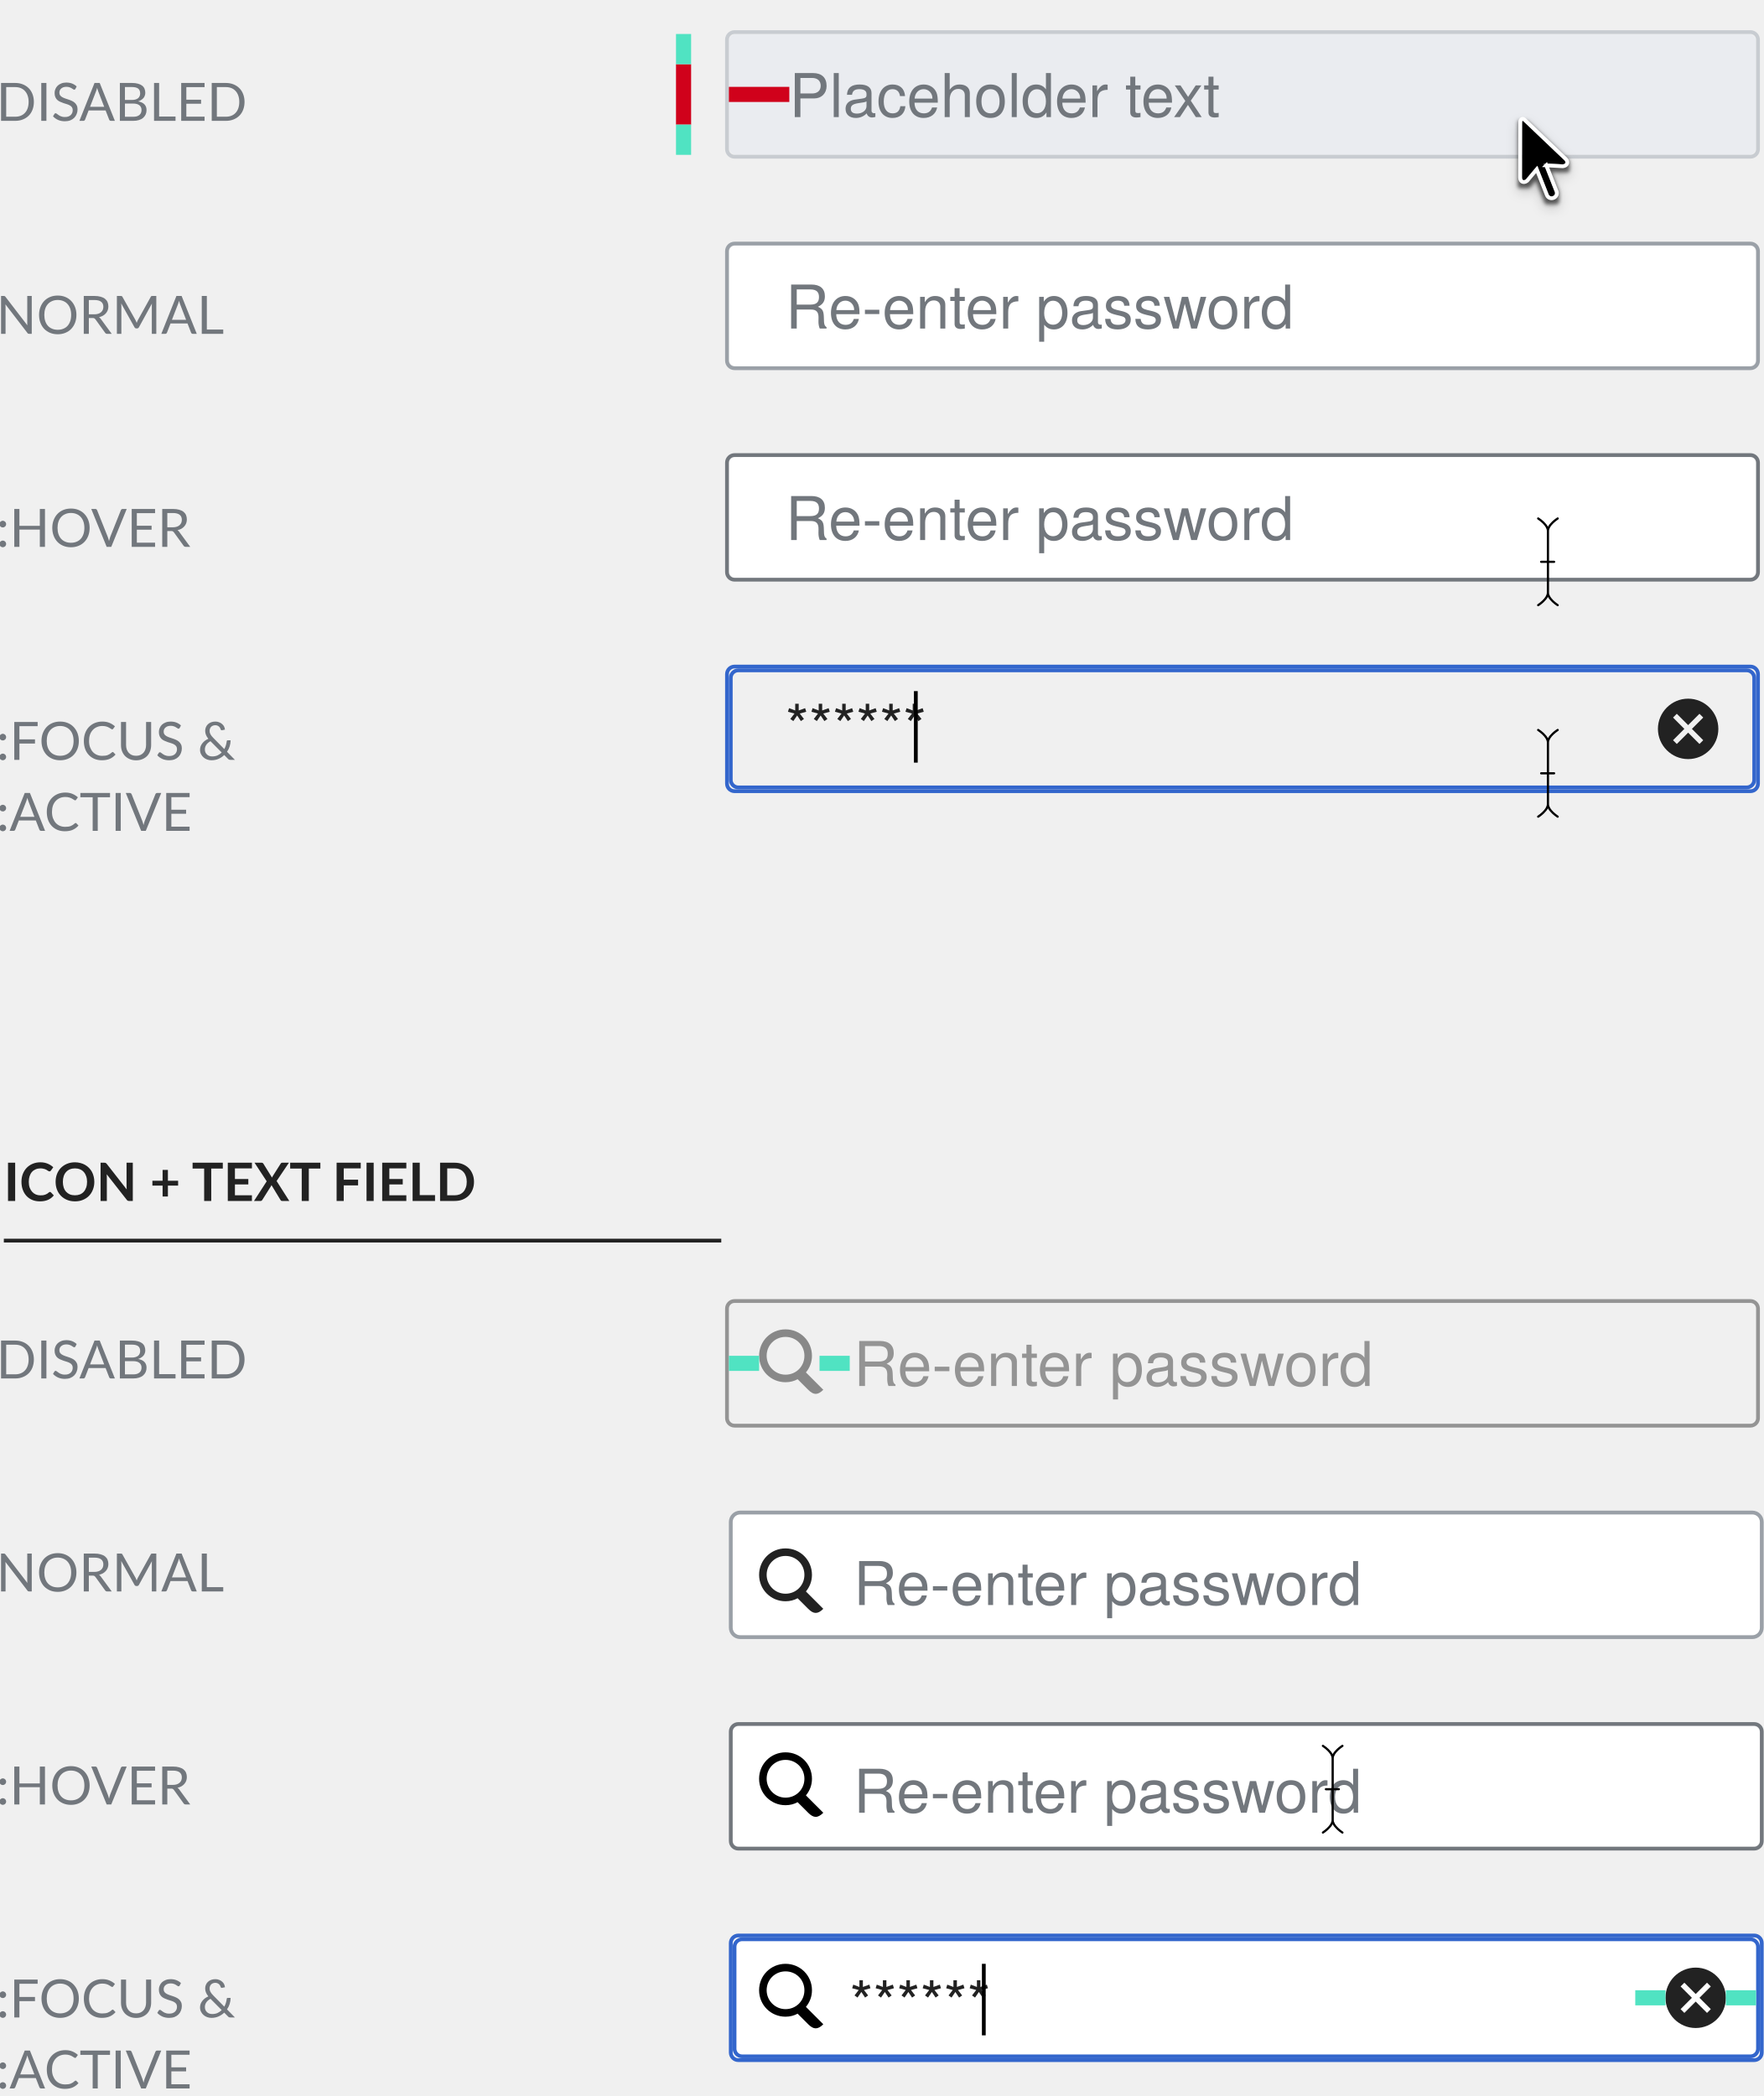
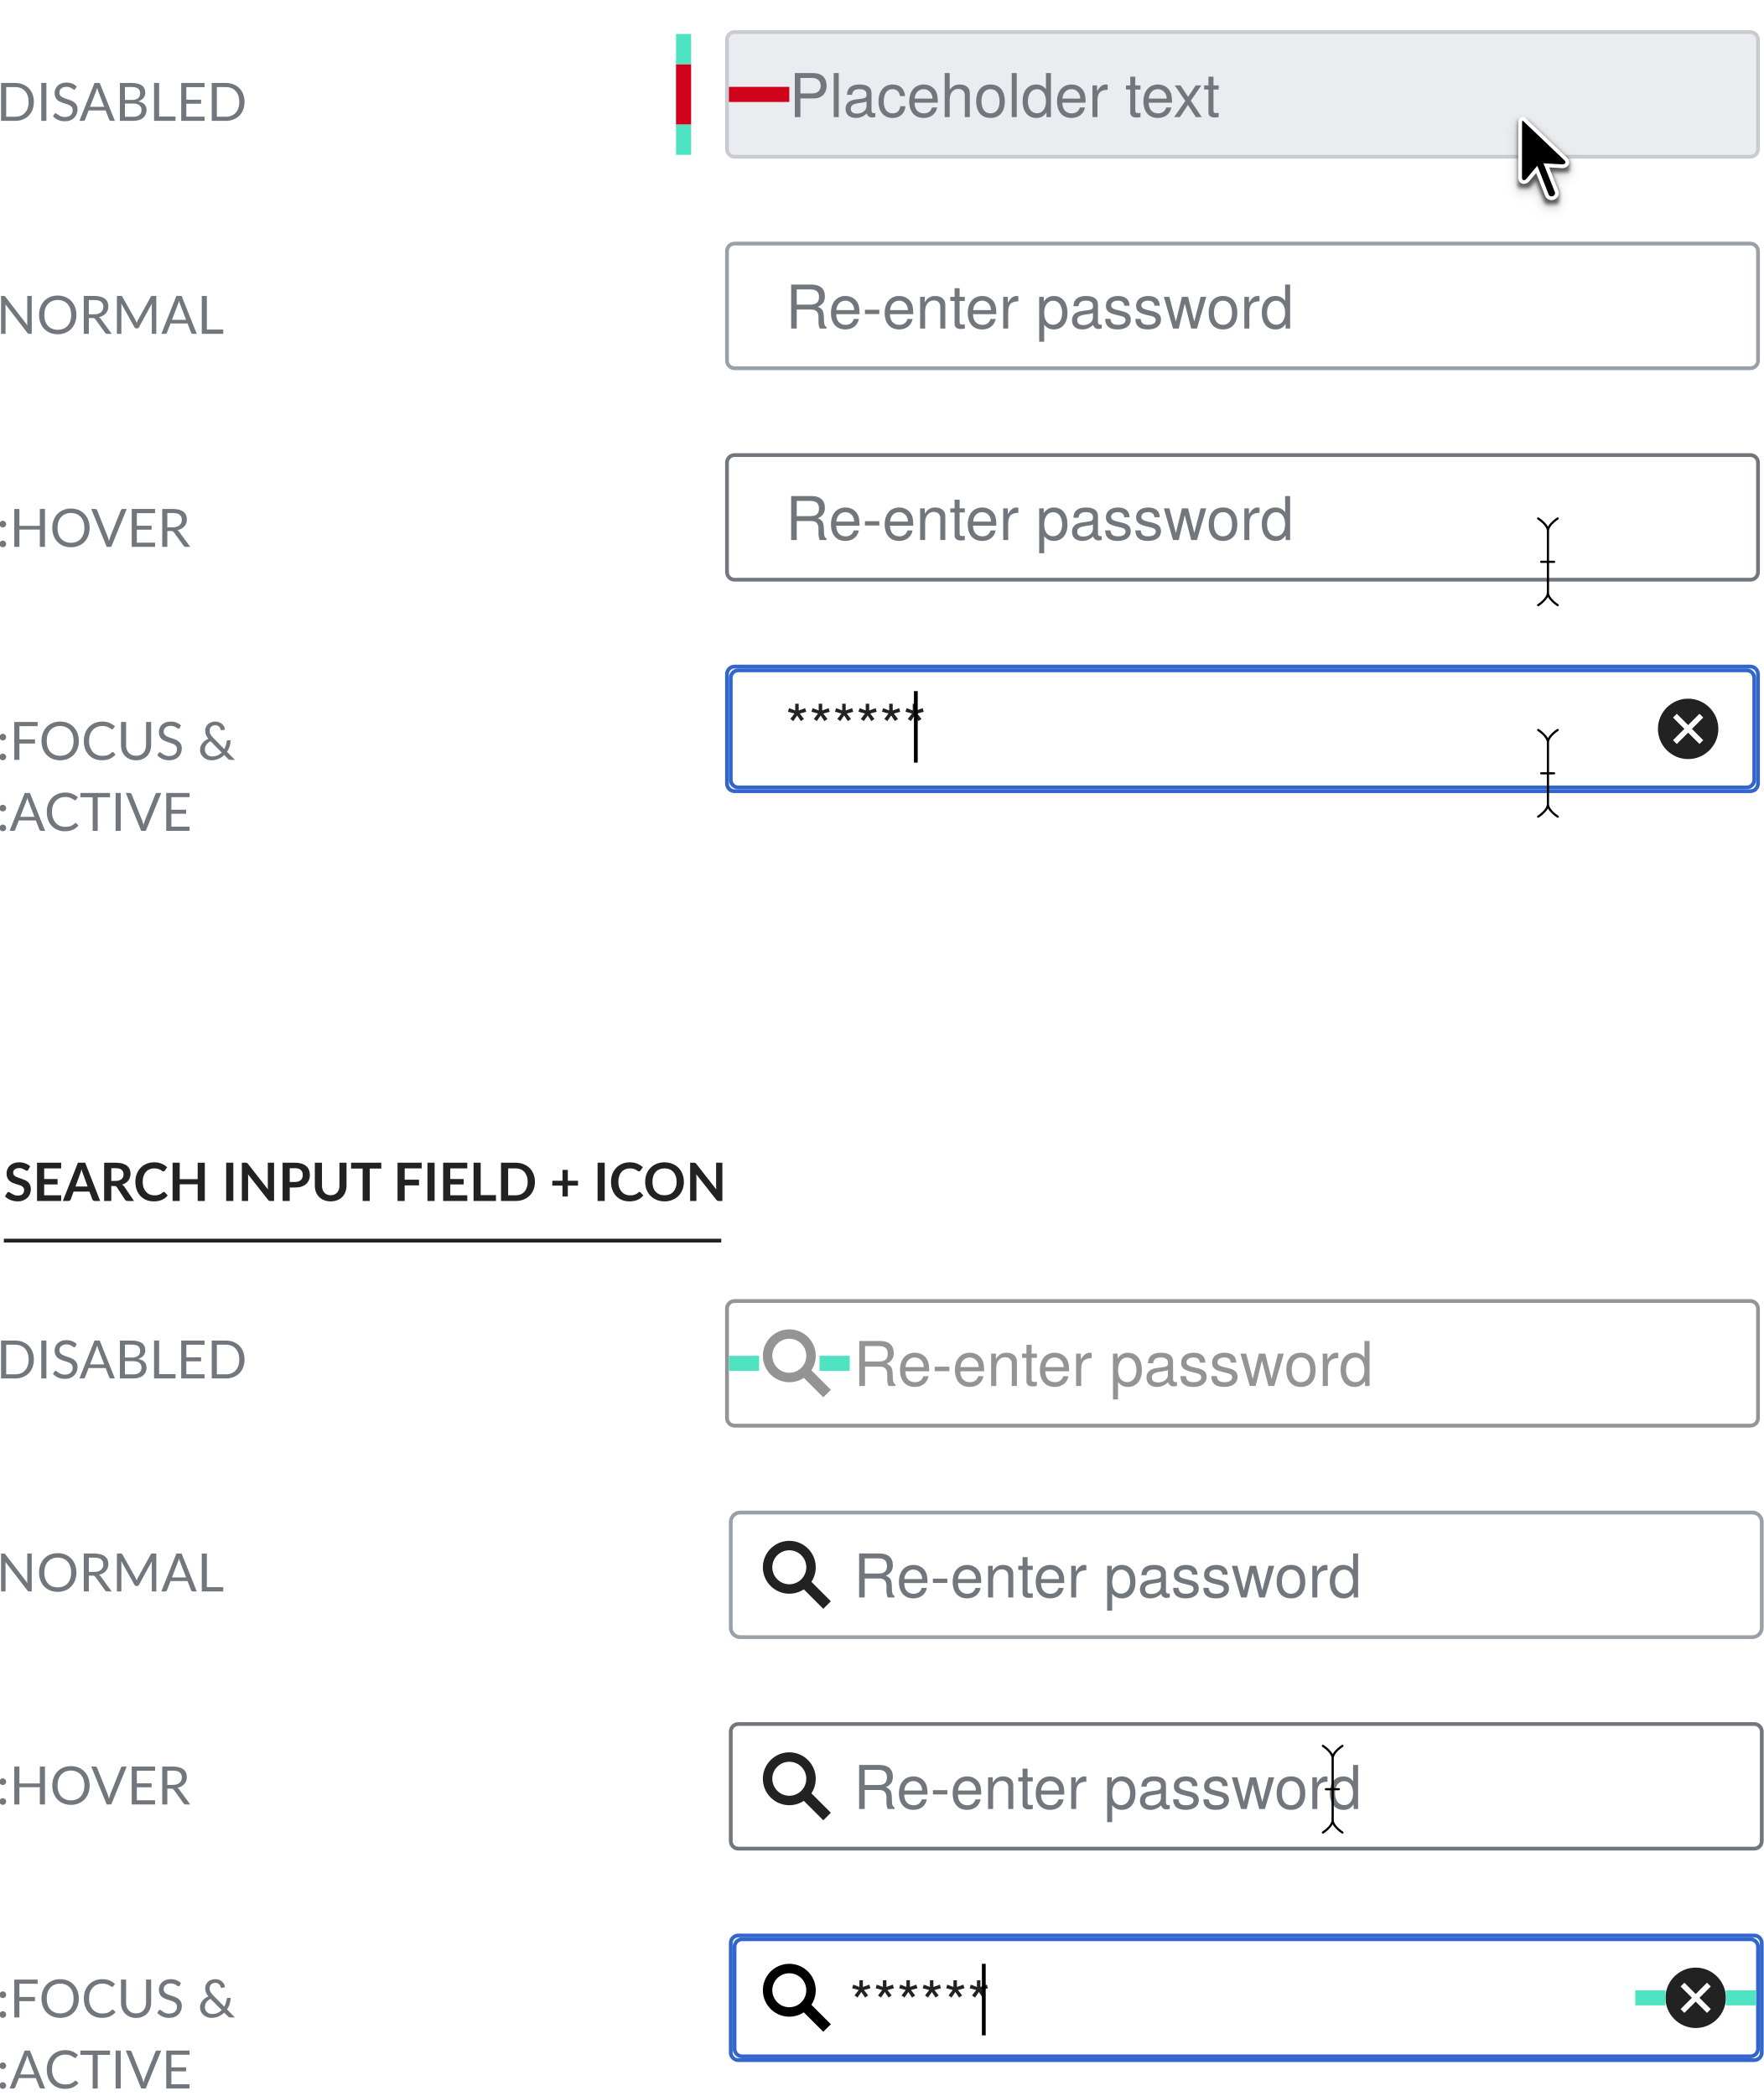
<svg xmlns="http://www.w3.org/2000/svg" xmlns:xlink="http://www.w3.org/1999/xlink" width="467" height="555" viewBox="0 0 467 555">
  <defs>
-     <rect id="a" width="272" height="32" rx="2" />
-     <rect id="b" width="272" height="32" x="195" y="208" rx="2" />
-     <path id="c" d="M196.995 96c-1.102 0-1.995.89-1.995 2.002v27.996c0 1.106.893 2.002 1.995 2.002h268.01c1.102 0 1.995-.89 1.995-2.002V98.002A1.998 1.998 0 0 0 465.005 96h-268.01z" />
-     <rect id="d" width="272" height="32" rx="2" />
-     <rect id="e" width="272" height="32" rx="2" />
-     <rect id="f" width="272" height="32" rx="2" />
-     <path id="h" d="M6.132 11.269l4.71.26c.72-.08.899-.568.397-1.085L.592.3C.09-.216.027-.049.026.671L0 14.984c-.001.72.467.947 1.04.505l2.742-3.272c.095-.074.208-.146.327-.218l2.97 7.517c.165.41.664.595 1.113.413.449-.18.68-.66.514-1.07l-2.972-7.518.398-.073z" />
-     <filter id="g" width="230.2%" height="175%" x="-65.1%" y="-22.5%" filterUnits="objectBoundingBox">
+     <path id="text_input-b" d="M6.132 11.269l4.71.26c.72-.08.899-.568.397-1.085L.592.3C.09-.216.027-.049.026.671L0 14.984c-.001.72.467.947 1.04.505l2.742-3.272c.095-.074.208-.146.327-.218l2.97 7.517c.165.41.664.595 1.113.413.449-.18.68-.66.514-1.07l-2.972-7.518.398-.073z" />
+     <filter id="text_input-a" width="230.2%" height="175%" x="-65.1%" y="-22.5%" filterUnits="objectBoundingBox">
      <feMorphology in="SourceAlpha" operator="dilate" radius="1" result="shadowSpreadOuter1" />
      <feOffset dy="1" in="shadowSpreadOuter1" result="shadowOffsetOuter1" />
      <feGaussianBlur in="shadowOffsetOuter1" result="shadowBlurOuter1" stdDeviation=".5" />
      <feComposite in="shadowBlurOuter1" in2="SourceAlpha" operator="out" result="shadowBlurOuter1" />
      <feColorMatrix in="shadowBlurOuter1" result="shadowMatrixOuter1" values="0 0 0 0 0 0 0 0 0 0 0 0 0 0 0 0 0 0 0.583 0" />
      <feMorphology in="SourceAlpha" operator="dilate" radius="1" result="shadowSpreadOuter2" />
      <feOffset dy="2" in="shadowSpreadOuter2" result="shadowOffsetOuter2" />
      <feGaussianBlur in="shadowOffsetOuter2" result="shadowBlurOuter2" stdDeviation="1.5" />
      <feComposite in="shadowBlurOuter2" in2="SourceAlpha" operator="out" result="shadowBlurOuter2" />
      <feColorMatrix in="shadowBlurOuter2" result="shadowMatrixOuter2" values="0 0 0 0 0 0 0 0 0 0 0 0 0 0 0 0 0 0 0.179 0" />
      <feMerge>
        <feMergeNode in="shadowMatrixOuter1" />
        <feMergeNode in="shadowMatrixOuter2" />
      </feMerge>
    </filter>
  </defs>
  <g fill="none" fill-rule="evenodd">
+     <path fill="#FFF" d="M-7359-255H7361v3264H-7359z" />
    <text fill="#72777D" font-family="Lato-Regular, Lato" font-size="14" transform="translate(-1 305)">
-       <tspan x="0" y="60">DISABLED</tspan>
+       <tspan x="0" y="60"> DISABLED</tspan>
      <tspan x="0" y="116.4"> NORMAL</tspan>
      <tspan x="0" y="172.8">:HOVER</tspan>
      <tspan x="0" y="229.2">:FOCUS &amp;</tspan>
      <tspan x="0" y="248">:ACTIVE</tspan>
    </text>
    <g transform="translate(194 457)">
-       <use fill="#FFF" xlink:href="#a" />
-       <rect width="273" height="33" x="-.5" y="-.5" stroke="#72777D" rx="2" />
+       <rect width="273" height="33" x="-.5" y="-.5" fill="#FFF" stroke="#72777D" rx="2" />
+       <text fill="#72777D" font-family="HelveticaNeue, Helvetica Neue" font-size="16">
+         <tspan x="32" y="22">Re-enter password</tspan>
+       </text>
+       <path fill="#000" d="M158.584 17.052v7.911c-.009.632-.455 1.335-1.203 2.047a9.12 9.12 0 0 1-1.222.975l-.026.017a.284.284 0 0 0-.086.396.295.295 0 0 0 .403.085 9.725 9.725 0 0 0 .42-.294 9.78 9.78 0 0 0 .917-.767c.479-.456.853-.915 1.09-1.373.238.461.61.919 1.088 1.373a9.776 9.776 0 0 0 1.337 1.061.295.295 0 0 0 .403-.085.284.284 0 0 0-.086-.396l-.026-.017a8.2 8.2 0 0 1-.361-.254 9.168 9.168 0 0 1-.861-.72c-.748-.713-1.194-1.416-1.203-2.03v-7.93h1.343a.29.29 0 0 0 .291-.286.29.29 0 0 0-.291-.287h-1.343V8.567c0-.627.447-1.338 1.203-2.055a9.048 9.048 0 0 1 1.22-.967l.026-.016a.284.284 0 0 0 .089-.397.294.294 0 0 0-.403-.087 9.3 9.3 0 0 0-.421.292c-.312.229-.624.485-.917.762-.478.454-.852.912-1.09 1.37-.236-.458-.61-.916-1.089-1.37a9.52 9.52 0 0 0-1.337-1.054.295.295 0 0 0-.403.087.284.284 0 0 0 .089.397l.025.016c.023.014.049.032.078.052a9.048 9.048 0 0 1 1.144.916c.755.716 1.202 1.427 1.202 2.054v7.91h-1.5a.29.29 0 0 0-.292.288c0 .158.13.287.292.287h1.5" />
+       <path fill="#222" d="M25.998 22.998l-5.15-5.15a7 7 0 1 0-2 2l5.15 5.15 2-2zm-15.5-9a4.5 4.5 0 1 1 9 0 4.5 4.5 0 0 1-9 0z" />
    </g>
-     <text fill="#72777D" font-family="HelveticaNeue, Helvetica Neue" font-size="16" transform="translate(194 457)">
-       <tspan x="32" y="23">Re-enter password</tspan>
-     </text>
-     <path fill="#000" d="M352.584 474.052v7.911c-.009.632-.455 1.335-1.203 2.047a9.12 9.12 0 0 1-1.222.975l-.026.017a.284.284 0 0 0-.086.396.295.295 0 0 0 .403.085 9.725 9.725 0 0 0 .42-.294 9.78 9.78 0 0 0 .917-.767c.479-.456.853-.915 1.09-1.373.238.461.61.919 1.088 1.373a9.776 9.776 0 0 0 1.337 1.061.295.295 0 0 0 .403-.085.284.284 0 0 0-.086-.396l-.026-.017a8.2 8.2 0 0 1-.361-.254 9.168 9.168 0 0 1-.861-.72c-.748-.713-1.194-1.416-1.203-2.03v-7.93h1.343a.29.29 0 0 0 .291-.286.29.29 0 0 0-.291-.287h-1.343v-7.911c0-.627.447-1.338 1.203-2.055a9.048 9.048 0 0 1 1.22-.967l.026-.016a.284.284 0 0 0 .089-.397.294.294 0 0 0-.403-.087 9.3 9.3 0 0 0-.421.292 9.667 9.667 0 0 0-.917.762c-.478.454-.852.912-1.09 1.37-.236-.458-.61-.916-1.089-1.37a9.52 9.52 0 0 0-1.337-1.054.295.295 0 0 0-.403.087.284.284 0 0 0 .089.397l.025.016c.023.014.049.032.078.052a9.048 9.048 0 0 1 1.144.916c.755.716 1.202 1.427 1.202 2.054v7.91h-1.5a.29.29 0 0 0-.292.288c0 .158.13.287.292.287h1.5M213.4 475.4c1-1.2 1.6-2.7 1.6-4.4 0-3.9-3.1-7-7-7s-7 3.1-7 7 3.1 7 7 7c1.2 0 2.3-.3 3.2-.8l2.8 2.8c1.4 1.4 2.5 1.5 4 0l-4.6-4.6zM203 471c0-2.8 2.2-5 5-5s5 2.2 5 5-2.2 5-5 5-5-2.3-5-5z" />
-     <g transform="translate(-1 305)">
-       <use fill="#FFF" xlink:href="#b" />
-       <rect width="271" height="31" x="195.5" y="208.5" stroke="#36C" rx="2" />
-       <rect width="273" height="33" x="194.5" y="207.5" stroke="#36C" rx="2" />
+     <g stroke="#36C" transform="translate(-1 305)">
+       <rect width="271" height="31" x="195.5" y="208.5" fill="#FFF" stroke-linejoin="square" rx="2" />
+       <rect width="273" height="33" x="194.5" y="207.5" rx="2" />
    </g>
    <text fill="#222" font-family="HelveticaNeue, Helvetica Neue" font-size="16" transform="translate(-1 305)">
      <tspan x="226" y="231">******</tspan>
    </text>
    <path stroke="#000" stroke-linecap="square" d="M260.5 520.5v17.938" />
    <path fill="#222" d="M449 521c-4.4 0-8 3.6-8 8s3.6 8 8 8 8-3.6 8-8-3.6-8-8-8zm4 11l-1 1-3-3-3 3-1-1 3-3-3-3 1-1 3 3 3-3 1 1-3 3 3 3z" />
-     <path fill="#000" d="M213.4 531.4c1-1.2 1.6-2.7 1.6-4.4 0-3.9-3.1-7-7-7s-7 3.1-7 7 3.1 7 7 7c1.2 0 2.3-.3 3.2-.8l2.8 2.8c1.4 1.4 2.5 1.5 4 0l-4.6-4.6zM203 527c0-2.8 2.2-5 5-5s5 2.2 5 5-2.2 5-5 5-5-2.3-5-5z" />
+     <path fill="#000" d="M219.998 535.998l-5.15-5.15a7 7 0 1 0-2 2l5.15 5.15 2-2zm-15.5-9a4.5 4.5 0 1 1 9 0 4.5 4.5 0 0 1-9 0z" />
    <path stroke="#50E3C2" stroke-linecap="square" d="M457.5 528.5h7m-7-1h7m-7 3h7m-7-1h7" />
-     <g transform="translate(-1 305)">
-       <use fill="#FFF" xlink:href="#c" />
-       <path stroke="#9AA0A7" d="M196.995 95.5a2.494 2.494 0 0 0-2.495 2.502v27.996a2.498 2.498 0 0 0 2.495 2.502h268.01a2.494 2.494 0 0 0 2.495-2.502V98.002a2.498 2.498 0 0 0-2.495-2.502h-268.01z" />
-     </g>
+     <path fill="#FFF" stroke="#9AA0A7" d="M195.995 400.5h268.01a2.498 2.498 0 0 1 2.495 2.502v27.996a2.494 2.494 0 0 1-2.495 2.502h-268.01a2.498 2.498 0 0 1-2.495-2.502v-27.996a2.494 2.494 0 0 1 2.495-2.502z" />
    <text fill="#72777D" font-family="HelveticaNeue, Helvetica Neue" font-size="16" transform="translate(-1 305)">
-       <tspan x="227" y="120">Re-enter password</tspan>
+       <tspan x="227" y="118">Re-enter password</tspan>
    </text>
-     <path fill="#222" d="M213.4 421.4c1-1.2 1.6-2.7 1.6-4.4 0-3.9-3.1-7-7-7s-7 3.1-7 7 3.1 7 7 7c1.2 0 2.3-.3 3.2-.8l2.8 2.8c1.4 1.4 2.5 1.5 4 0l-4.6-4.6zM203 417c0-2.8 2.2-5 5-5s5 2.2 5 5-2.2 5-5 5-5-2.3-5-5z" />
+     <path fill="#222" d="M219.998 423.998l-5.15-5.15a7 7 0 1 0-2 2l5.15 5.15 2-2zm-15.5-9a4.5 4.5 0 1 1 9 0 4.5 4.5 0 0 1-9 0z" />
    <g transform="translate(193 345)">
      <rect width="273" height="33" x="-.5" y="-.5" stroke="#949494" rx="2" />
      <text fill="#949494" font-family="HelveticaNeue, Helvetica Neue" font-size="16.364">
        <tspan x="33" y="22">Re-enter password</tspan>
      </text>
-       <path fill="#888" d="M20.4 18.4c1-1.2 1.6-2.7 1.6-4.4 0-3.9-3.1-7-7-7s-7 3.1-7 7 3.1 7 7 7c1.2 0 2.3-.3 3.2-.8L21 23c1.4 1.4 2.5 1.5 4 0l-4.6-4.6zM10 14c0-2.8 2.2-5 5-5s5 2.2 5 5-2.2 5-5 5-5-2.3-5-5z" />
+       <path fill="#949494" d="M26.998 22.998l-5.15-5.15a7 7 0 1 0-2 2l5.15 5.15 2-2zm-15.5-9a4.5 4.5 0 1 1 9 0 4.5 4.5 0 0 1-9 0z" />
    </g>
-     <path stroke="#50E3C2" stroke-linecap="square" d="M433.5 528.5h7m-7-1h7m-7 3h7m-7-1h7m-247-169h7m-7-1h7m-7 3h7m-7-1h7m17-1h7m-7-1h7m-7 3h7m-7-1h7" />
+     <path stroke="#50E3C2" stroke-linecap="square" d="M433.5 528.5h7m-7-1h7m-7 3h7m-7-1h7M193.5 360.5h7m-7-1h7m-7 3h7m-7-1h7M217.5 360.5h7m-7-1h7m-7 3h7m-7-1h7" />
    <text fill="#222" font-family="Lato-Bold, Lato" font-size="14" font-weight="bold" transform="translate(1 305)">
-       <tspan x="0" y="13">ICON + TEXT FIELD</tspan>
+       <tspan x="0" y="13">SEARCH INPUT FIELD + ICON</tspan>
    </text>
    <path stroke="#222" stroke-linecap="square" d="M190.484 328.5H1.516" />
    <g transform="translate(193 9)">
-       <use fill="#EAECF0" xlink:href="#d" />
-       <rect width="273" height="33" x="-.5" y="-.5" stroke="#C8CCD1" rx="2" />
+       <rect width="273" height="33" x="-.5" y="-.5" fill="#EAECF0" stroke="#C8CCD1" rx="2" />
+       <text fill="#72777D" font-family="HelveticaNeue, Helvetica Neue" font-size="16">
+         <tspan x="16" y="22">Placeholder text</tspan>
+       </text>
    </g>
-     <text fill="#72777D" font-family="HelveticaNeue, Helvetica Neue" font-size="16" transform="translate(193 9)">
-       <tspan x="16" y="22">Placeholder text</tspan>
-     </text>
    <g transform="translate(193 121)">
-       <use fill="#FFF" xlink:href="#e" />
-       <rect width="273" height="33" x="-.5" y="-.5" stroke="#72777D" rx="2" />
+       <rect width="273" height="33" x="-.5" y="-.5" fill="#FFF" stroke="#72777D" rx="2" />
+       <text fill="#72777D" font-family="HelveticaNeue, Helvetica Neue" font-size="16">
+         <tspan x="15" y="22">Re-enter password</tspan>
+       </text>
+       <path fill="#000" d="M216.584 28.052v7.911c-.009.632-.455 1.335-1.203 2.047a9.12 9.12 0 0 1-1.222.975l-.026.017a.284.284 0 0 0-.086.396.295.295 0 0 0 .403.085 9.725 9.725 0 0 0 .42-.294 9.78 9.78 0 0 0 .917-.767c.479-.456.853-.915 1.09-1.373.238.461.61.919 1.088 1.373a9.776 9.776 0 0 0 1.337 1.061.295.295 0 0 0 .403-.085.284.284 0 0 0-.086-.396l-.026-.017a8.2 8.2 0 0 1-.361-.254 9.168 9.168 0 0 1-.861-.72c-.748-.713-1.194-1.416-1.203-2.03v-7.93h1.343a.29.29 0 0 0 .291-.286.29.29 0 0 0-.291-.287h-1.343v-7.911c0-.627.447-1.338 1.203-2.055a9.048 9.048 0 0 1 1.22-.967l.026-.016a.284.284 0 0 0 .089-.397.294.294 0 0 0-.403-.087 9.3 9.3 0 0 0-.421.292c-.312.229-.624.485-.917.762-.478.454-.852.912-1.09 1.37-.236-.458-.61-.916-1.089-1.37a9.52 9.52 0 0 0-1.337-1.054.295.295 0 0 0-.403.087.284.284 0 0 0 .089.397l.025.016c.023.014.049.032.078.052a9.048 9.048 0 0 1 1.144.916c.755.716 1.202 1.427 1.202 2.054v7.91h-1.5a.29.29 0 0 0-.292.288c0 .158.13.287.292.287h1.5" />
    </g>
-     <text fill="#72777D" font-family="HelveticaNeue, Helvetica Neue" font-size="16" transform="translate(193 121)">
-       <tspan x="15" y="22">Re-enter password</tspan>
-     </text>
-     <path fill="#000" d="M409.584 149.052v7.911c-.009.632-.455 1.335-1.203 2.047a9.12 9.12 0 0 1-1.222.975l-.026.017a.284.284 0 0 0-.086.396.295.295 0 0 0 .403.085 9.725 9.725 0 0 0 .42-.294 9.78 9.78 0 0 0 .917-.767c.479-.456.853-.915 1.09-1.373.238.461.61.919 1.088 1.373a9.776 9.776 0 0 0 1.337 1.061.295.295 0 0 0 .403-.085.284.284 0 0 0-.086-.396l-.026-.017a8.2 8.2 0 0 1-.361-.254 9.168 9.168 0 0 1-.861-.72c-.748-.713-1.194-1.416-1.203-2.03v-7.93h1.343a.29.29 0 0 0 .291-.286.29.29 0 0 0-.291-.287h-1.343v-7.911c0-.627.447-1.338 1.203-2.055a9.048 9.048 0 0 1 1.22-.967l.026-.016a.284.284 0 0 0 .089-.397.294.294 0 0 0-.403-.087 9.3 9.3 0 0 0-.421.292 9.667 9.667 0 0 0-.917.762c-.478.454-.852.912-1.09 1.37-.236-.458-.61-.916-1.089-1.37a9.52 9.52 0 0 0-1.337-1.054.295.295 0 0 0-.403.087.284.284 0 0 0 .089.397l.025.016c.023.014.049.032.078.052a9.048 9.048 0 0 1 1.144.916c.755.716 1.202 1.427 1.202 2.054v7.91h-1.5a.29.29 0 0 0-.292.288c0 .158.13.287.292.287h1.5" />
-     <g stroke="#36C" transform="translate(193 177)">
-       <rect width="273" height="33" x="-.5" y="-.5" rx="2" />
-       <rect width="271" height="31" x=".5" y=".5" rx="2" />
+     <g>
+       <g stroke="#36C" transform="translate(193 177)">
+         <rect width="273" height="33" x="-.5" y="-.5" rx="2" />
+         <rect width="271" height="31" x=".5" y=".5" stroke-linejoin="square" rx="2" />
+       </g>
+       <text fill="#222" font-family="HelveticaNeue, Helvetica Neue" font-size="16" transform="translate(193 177)">
+         <tspan x="15" y="21">******</tspan>
+       </text>
+       <path stroke="#000" stroke-linecap="square" d="M242.5 183.5v17.938" />
+       <path fill="#222" d="M447 185c-4.4 0-8 3.6-8 8s3.6 8 8 8 8-3.6 8-8-3.6-8-8-8zm4 11l-1 1-3-3-3 3-1-1 3-3-3-3 1-1 3 3 3-3 1 1-3 3 3 3z" />
+       <path fill="#000" d="M409.584 205.052v7.911c-.009.632-.455 1.335-1.203 2.047a9.12 9.12 0 0 1-1.222.975l-.026.017a.284.284 0 0 0-.086.396.295.295 0 0 0 .403.085 9.725 9.725 0 0 0 .42-.294 9.78 9.78 0 0 0 .917-.767c.479-.456.853-.915 1.09-1.373.238.461.61.919 1.088 1.373a9.776 9.776 0 0 0 1.337 1.061.295.295 0 0 0 .403-.085.284.284 0 0 0-.086-.396l-.026-.017a8.2 8.2 0 0 1-.361-.254 9.168 9.168 0 0 1-.861-.72c-.748-.713-1.194-1.416-1.203-2.03v-7.93h1.343a.29.29 0 0 0 .291-.286.29.29 0 0 0-.291-.287h-1.343v-7.911c0-.627.447-1.338 1.203-2.055a9.048 9.048 0 0 1 1.22-.967l.026-.016a.284.284 0 0 0 .089-.397.294.294 0 0 0-.403-.087 9.3 9.3 0 0 0-.421.292c-.312.229-.624.485-.917.762-.478.454-.852.912-1.09 1.37-.236-.458-.61-.916-1.089-1.37a9.52 9.52 0 0 0-1.337-1.054.295.295 0 0 0-.403.087.284.284 0 0 0 .089.397l.025.016c.023.014.049.032.078.052a9.048 9.048 0 0 1 1.144.916c.755.716 1.202 1.427 1.202 2.054v7.91h-1.5a.29.29 0 0 0-.292.288c0 .158.13.287.292.287h1.5" />
    </g>
-     <text fill="#222" font-family="HelveticaNeue, Helvetica Neue" font-size="16" transform="translate(193 177)">
-       <tspan x="15" y="21">******</tspan>
-     </text>
-     <path stroke="#000" stroke-linecap="square" d="M242.5 183.5v17.938" />
-     <path fill="#222" d="M447 185c-4.4 0-8 3.6-8 8s3.6 8 8 8 8-3.6 8-8-3.6-8-8-8zm4 11l-1 1-3-3-3 3-1-1 3-3-3-3 1-1 3 3 3-3 1 1-3 3 3 3z" />
-     <path fill="#000" d="M409.584 205.052v7.911c-.009.632-.455 1.335-1.203 2.047a9.12 9.12 0 0 1-1.222.975l-.026.017a.284.284 0 0 0-.086.396.295.295 0 0 0 .403.085 9.725 9.725 0 0 0 .42-.294 9.78 9.78 0 0 0 .917-.767c.479-.456.853-.915 1.09-1.373.238.461.61.919 1.088 1.373a9.776 9.776 0 0 0 1.337 1.061.295.295 0 0 0 .403-.085.284.284 0 0 0-.086-.396l-.026-.017a8.2 8.2 0 0 1-.361-.254 9.168 9.168 0 0 1-.861-.72c-.748-.713-1.194-1.416-1.203-2.03v-7.93h1.343a.29.29 0 0 0 .291-.286.29.29 0 0 0-.291-.287h-1.343v-7.911c0-.627.447-1.338 1.203-2.055a9.048 9.048 0 0 1 1.22-.967l.026-.016a.284.284 0 0 0 .089-.397.294.294 0 0 0-.403-.087 9.3 9.3 0 0 0-.421.292 9.667 9.667 0 0 0-.917.762c-.478.454-.852.912-1.09 1.37-.236-.458-.61-.916-1.089-1.37a9.52 9.52 0 0 0-1.337-1.054.295.295 0 0 0-.403.087.284.284 0 0 0 .089.397l.025.016c.023.014.049.032.078.052a9.048 9.048 0 0 1 1.144.916c.755.716 1.202 1.427 1.202 2.054v7.91h-1.5a.29.29 0 0 0-.292.288c0 .158.13.287.292.287h1.5" />
    <g transform="translate(193 65)">
-       <use fill="#FFF" xlink:href="#f" />
-       <rect width="273" height="33" x="-.5" y="-.5" stroke="#9AA0A7" rx="2" />
+       <rect width="273" height="33" x="-.5" y="-.5" fill="#FFF" stroke="#9AA0A7" rx="2" />
+       <text fill="#72777D" font-family="HelveticaNeue, Helvetica Neue" font-size="16">
+         <tspan x="15" y="22">Re-enter password</tspan>
+       </text>
    </g>
-     <text fill="#72777D" font-family="HelveticaNeue, Helvetica Neue" font-size="16" transform="translate(193 65)">
-       <tspan x="15" y="22">Re-enter password</tspan>
-     </text>
    <g stroke-linecap="square">
-       <path stroke="#D0011B" d="M179.5 32.5v-15m1 15v-15m1 15v-15m1 15v-15" />
-       <path stroke="#50E3C2" d="M180.5 40.5v-7m-1 7v-7m3 7v-7m-1 7v-7m-1-17v-7m-1 7v-7m3 7v-7m-1 7v-7" />
+       <path stroke="#D0021B" d="M179.5 32.5v-15m1 15v-15m1 15v-15m1 15v-15" />
+       <path stroke="#50E3C2" d="M180.5 40.5v-7m-1 7v-7m3 7v-7m-1 7v-7M180.5 16.5v-7m-1 7v-7m3 7v-7m-1 7v-7" />
    </g>
-     <path stroke="#D0011B" stroke-linecap="square" d="M193.5 23.5h15m-15 1h15m-15 1h15m-15 1h15" />
-     <g transform="translate(403 32)">
-       <use fill="#000" filter="url(#g)" xlink:href="#h" />
-       <use fill="#000" xlink:href="#h" />
-       <path stroke="#FFF" d="M6.448 11.787l4.367.242c1.214-.128 1.575-1.116.783-1.933L.937-.061C.49-.52.197-.699-.203-.359c-.244.208-.27.41-.271 1.028L-.5 14.984c-.002 1.138.945 1.597 1.846.902l.077-.075 2.483-2.963L6.614 19.7c.274.68 1.07.975 1.766.692.695-.28 1.062-1.045.789-1.72l-2.72-6.886z" />
+     <path stroke="#D0021B" stroke-linecap="square" d="M193.5 23.5h15m-15 1h15m-15 1h15m-15 1h15" />
+     <g fill="#000" transform="translate(403 32)">
+       <use filter="url(#text_input-a)" xlink:href="#text_input-b" />
+       <path stroke="#FFF" d="M6.448 11.787l2.721 6.886c.273.675-.094 1.44-.79 1.72-.696.283-1.491-.013-1.765-.692l-2.708-6.853-2.483 2.963-.077.075c-.901.695-1.848.236-1.846-.902L-.474.669c0-.618.027-.82.271-1.028.4-.34.694-.163 1.14.298l10.66 10.157c.793.817.432 1.805-.782 1.933l-4.367-.242z" />
    </g>
    <text fill="#72777D" font-family="Lato-Regular, Lato" font-size="14" transform="translate(-1 9)">
-       <tspan x="0" y="23">DISABLED</tspan>
+       <tspan x="0" y="23"> DISABLED</tspan>
      <tspan x="0" y="79.4"> NORMAL</tspan>
      <tspan x="0" y="135.8">:HOVER</tspan>
      <tspan x="0" y="192.2">:FOCUS &amp;</tspan>
      <tspan x="0" y="211">:ACTIVE</tspan>
    </text>
  </g>
</svg>
